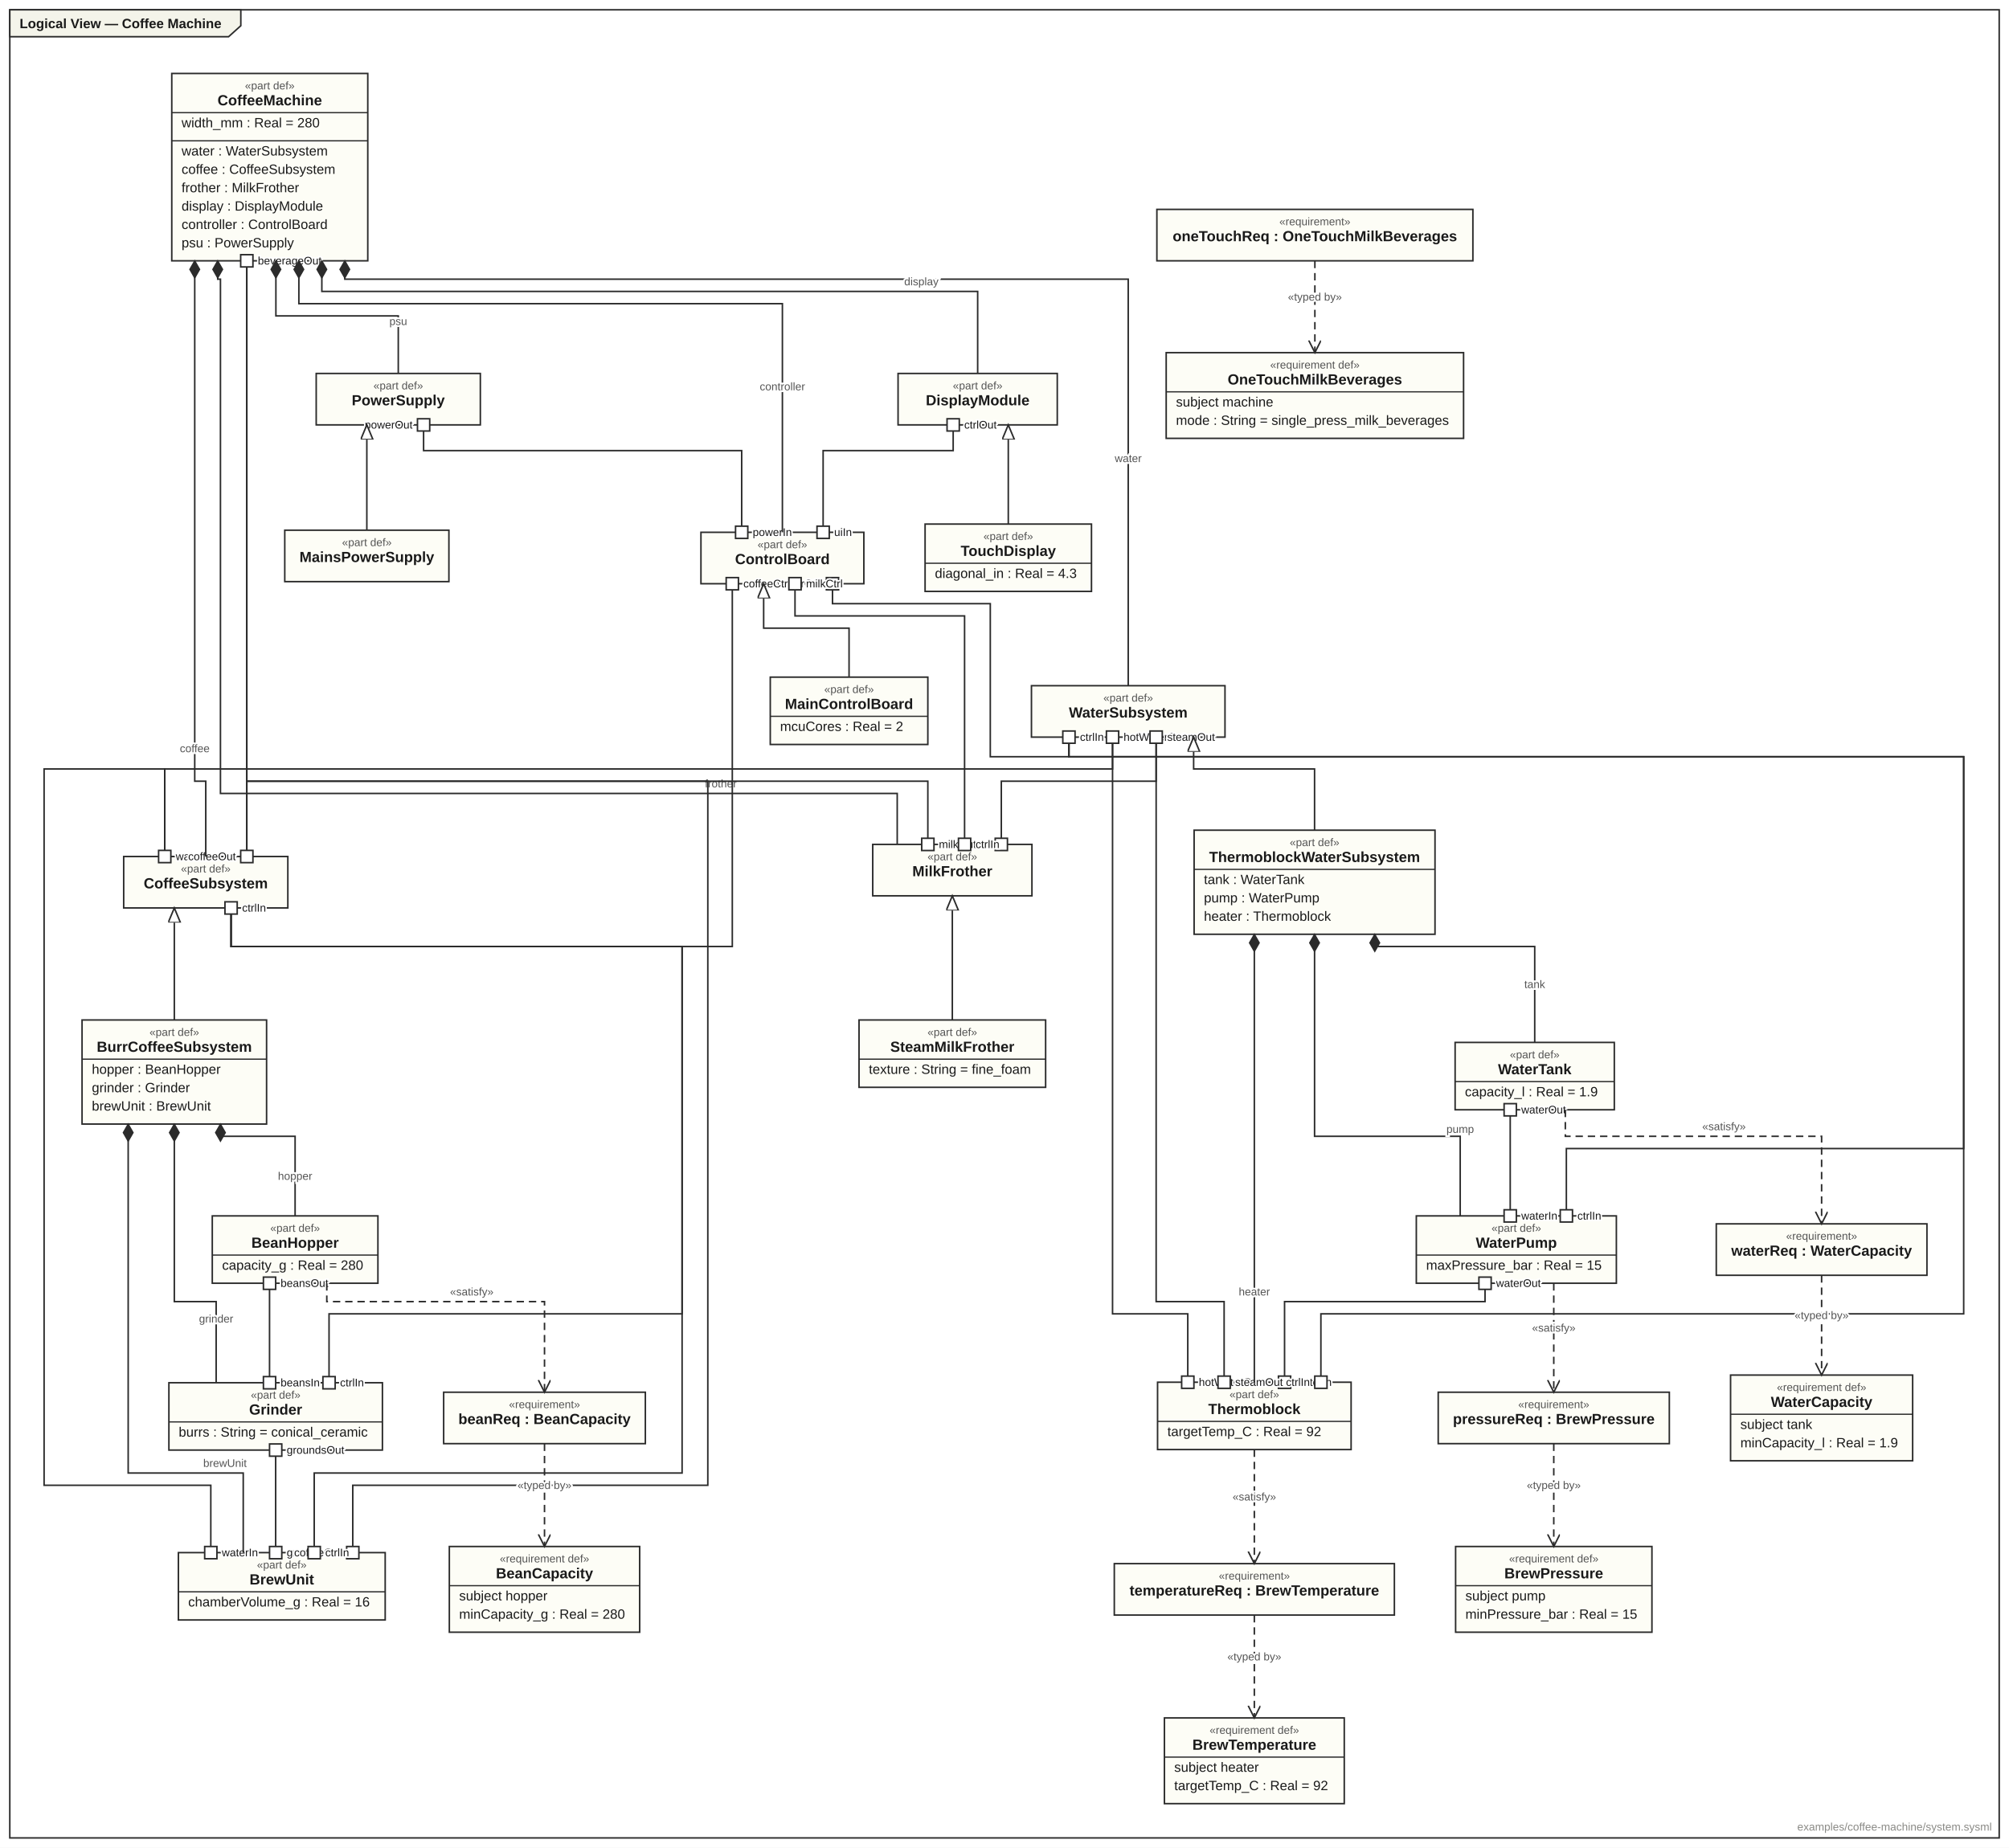
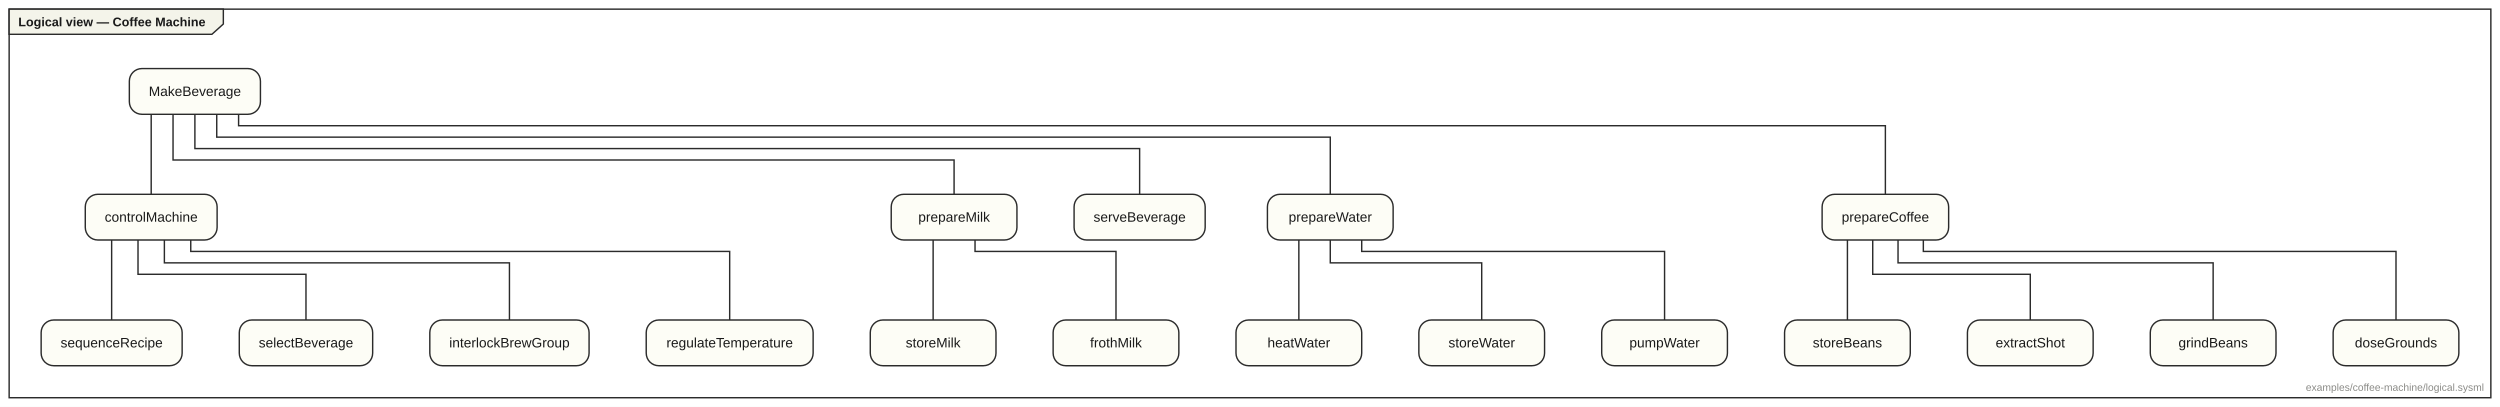
- <svg xmlns="http://www.w3.org/2000/svg" width="1640.471" height="1509" viewBox="0 0 1640.471 1509" font-family="Arial, Helvetica, Segoe UI, sans-serif">
+ <svg xmlns="http://www.w3.org/2000/svg" width="2187.484" height="356" viewBox="0 0 2187.484 356" font-family="Arial, Helvetica, Segoe UI, sans-serif">
  <defs>
    <marker id="triangle" markerWidth="14" markerHeight="12" refX="12" refY="5" orient="auto-start-reverse" markerUnits="userSpaceOnUse">
      <path d="M0,0 L12,5 L0,10 z" fill="white" stroke="#2b2b2b" stroke-width="1.25" />
    </marker>
    <marker id="diamond" markerWidth="18" markerHeight="12" refX="15" refY="5" orient="auto-start-reverse" markerUnits="userSpaceOnUse">
      <path d="M1,5 L8,1 L15,5 L8,9 z" fill="#2b2b2b" stroke="#2b2b2b" />
    </marker>
    <marker id="openArrow" markerWidth="12" markerHeight="12" refX="10" refY="5" orient="auto" markerUnits="userSpaceOnUse">
      <path d="M0,0 L10,5 L0,10" fill="none" stroke="#2b2b2b" stroke-width="1.25" />
    </marker>
  </defs>
-   <rect x="0" y="0" width="1640.471" height="1509" fill="white" />
-   <rect x="8" y="8" width="1624.471" height="1493" fill="none" stroke="#2b2b2b" stroke-width="1.25" />
-   <path d="M8,8 L8,30 L186.644,30 L196.644,21 L196.644,8 Z" fill="#f4f4ea" stroke="#2b2b2b" stroke-width="1.25" />
-   <text x="16" y="23" font-size="11" font-weight="600" fill="#1a1a1a">Logical View — Coffee Machine</text>
-   <text x="1626.471" y="1495" text-anchor="end" font-size="9" fill="#8a8a86">examples/coffee-machine/system.sysml</text>
+   <rect x="0" y="0" width="2187.484" height="356" fill="white" />
+   <rect x="8" y="8" width="2171.484" height="340" fill="none" stroke="#2b2b2b" stroke-width="1.25" />
+   <path d="M8,8 L8,30 L185.423,30 L195.423,21 L195.423,8 Z" fill="#f4f4ea" stroke="#2b2b2b" stroke-width="1.25" />
+   <text x="16" y="23" font-size="11" font-weight="600" fill="#1a1a1a">Logical view — Coffee Machine</text>
+   <text x="2173.484" y="342" text-anchor="end" font-size="9" fill="#8a8a86">examples/coffee-machine/logical.sysml</text>
  <g>
-     <rect x="842.241" y="560" width="158.042" height="42" fill="#fdfdf6" stroke="#2b2b2b" stroke-width="1.25" />
-     <text x="921.262" y="573" text-anchor="middle" font-size="9" fill="#555555">«part def»</text>
-     <text x="921.262" y="586" text-anchor="middle" font-size="12" font-weight="600" fill="#1a1a1a">WaterSubsystem</text>
-     <rect x="903.458" y="597" width="10" height="10" fill="white" stroke="#2b2b2b" stroke-width="1.25" />
-     <text x="917.458" y="605" font-size="9" fill="#1a1a1a" paint-order="stroke" stroke="white" stroke-width="2.5">hotWaterOut</text>
-     <rect x="939.066" y="597" width="10" height="10" fill="white" stroke="#2b2b2b" stroke-width="1.25" />
-     <text x="953.066" y="605" font-size="9" fill="#1a1a1a" paint-order="stroke" stroke="white" stroke-width="2.5">steamOut</text>
-     <rect x="867.85" y="597" width="10" height="10" fill="white" stroke="#2b2b2b" stroke-width="1.25" />
-     <text x="881.85" y="605" font-size="9" fill="#1a1a1a" paint-order="stroke" stroke="white" stroke-width="2.5">ctrlIn</text>
+     <rect x="113.179" y="60" width="114.7" height="40" rx="11" ry="11" fill="#fdfdf6" stroke="#2b2b2b" stroke-width="1.25" />
+     <text x="170.529" y="84" text-anchor="middle" font-size="12" fill="#1a1a1a">MakeBeverage</text>
  </g>
  <g>
-     <rect x="100.993" y="699.5" width="134.048" height="42" fill="#fdfdf6" stroke="#2b2b2b" stroke-width="1.25" />
-     <text x="168.017" y="712.5" text-anchor="middle" font-size="9" fill="#555555">«part def»</text>
-     <text x="168.017" y="725.5" text-anchor="middle" font-size="12" font-weight="600" fill="#1a1a1a">CoffeeSubsystem</text>
-     <rect x="129.505" y="694.5" width="10" height="10" fill="white" stroke="#2b2b2b" stroke-width="1.25" />
-     <text x="143.505" y="702.5" font-size="9" fill="#1a1a1a" paint-order="stroke" stroke="white" stroke-width="2.5">waterIn</text>
-     <rect x="196.529" y="694.5" width="10" height="10" fill="white" stroke="#2b2b2b" stroke-width="1.25" />
-     <text x="192.529" y="702.5" text-anchor="end" font-size="9" fill="#1a1a1a" paint-order="stroke" stroke="white" stroke-width="2.5">coffeeOut</text>
-     <rect x="183.691" y="736.5" width="10" height="10" fill="white" stroke="#2b2b2b" stroke-width="1.25" />
-     <text x="197.691" y="744.5" font-size="9" fill="#1a1a1a" paint-order="stroke" stroke="white" stroke-width="2.5">ctrlIn</text>
+     <rect x="1108.984" y="170" width="110" height="40" rx="11" ry="11" fill="#fdfdf6" stroke="#2b2b2b" stroke-width="1.25" />
+     <text x="1163.984" y="194" text-anchor="middle" font-size="12" fill="#1a1a1a">prepareWater</text>
  </g>
  <g>
-     <rect x="712.635" y="689.6" width="130" height="42" fill="#fdfdf6" stroke="#2b2b2b" stroke-width="1.25" />
-     <text x="777.635" y="702.6" text-anchor="middle" font-size="9" fill="#555555">«part def»</text>
-     <text x="777.635" y="715.6" text-anchor="middle" font-size="12" font-weight="600" fill="#1a1a1a">MilkFrother</text>
-     <rect x="812.635" y="684.6" width="10" height="10" fill="white" stroke="#2b2b2b" stroke-width="1.25" />
-     <text x="808.635" y="692.6" text-anchor="end" font-size="9" fill="#1a1a1a" paint-order="stroke" stroke="white" stroke-width="2.5">steamIn</text>
-     <rect x="752.635" y="684.6" width="10" height="10" fill="white" stroke="#2b2b2b" stroke-width="1.25" />
-     <text x="766.635" y="692.6" font-size="9" fill="#1a1a1a" paint-order="stroke" stroke="white" stroke-width="2.5">milkOut</text>
-     <rect x="782.635" y="684.6" width="10" height="10" fill="white" stroke="#2b2b2b" stroke-width="1.25" />
-     <text x="796.635" y="692.6" font-size="9" fill="#1a1a1a" paint-order="stroke" stroke="white" stroke-width="2.5">ctrlIn</text>
+     <rect x="1241.484" y="280" width="110" height="40" rx="11" ry="11" fill="#fdfdf6" stroke="#2b2b2b" stroke-width="1.25" />
+     <text x="1296.484" y="304" text-anchor="middle" font-size="12" fill="#1a1a1a">storeWater</text>
  </g>
  <g>
-     <rect x="733.325" y="305" width="130" height="42" fill="#fdfdf6" stroke="#2b2b2b" stroke-width="1.25" />
-     <text x="798.325" y="318" text-anchor="middle" font-size="9" fill="#555555">«part def»</text>
-     <text x="798.325" y="331" text-anchor="middle" font-size="12" font-weight="600" fill="#1a1a1a">DisplayModule</text>
-     <rect x="773.325" y="342" width="10" height="10" fill="white" stroke="#2b2b2b" stroke-width="1.25" />
-     <text x="787.325" y="350" font-size="9" fill="#1a1a1a" paint-order="stroke" stroke="white" stroke-width="2.5">ctrlOut</text>
+     <rect x="1401.484" y="280" width="110" height="40" rx="11" ry="11" fill="#fdfdf6" stroke="#2b2b2b" stroke-width="1.25" />
+     <text x="1456.484" y="304" text-anchor="middle" font-size="12" fill="#1a1a1a">pumpWater</text>
  </g>
  <g>
-     <rect x="572.366" y="434.714" width="133.022" height="42" fill="#fdfdf6" stroke="#2b2b2b" stroke-width="1.25" />
-     <text x="638.877" y="447.714" text-anchor="middle" font-size="9" fill="#555555">«part def»</text>
-     <text x="638.877" y="460.714" text-anchor="middle" font-size="12" font-weight="600" fill="#1a1a1a">ControlBoard</text>
-     <rect x="600.622" y="429.714" width="10" height="10" fill="white" stroke="#2b2b2b" stroke-width="1.25" />
-     <text x="614.622" y="437.714" font-size="9" fill="#1a1a1a" paint-order="stroke" stroke="white" stroke-width="2.5">powerIn</text>
-     <rect x="667.133" y="429.714" width="10" height="10" fill="white" stroke="#2b2b2b" stroke-width="1.25" />
-     <text x="681.133" y="437.714" font-size="9" fill="#1a1a1a" paint-order="stroke" stroke="white" stroke-width="2.5">uiIn</text>
-     <rect x="674.784" y="471.714" width="10" height="10" fill="white" stroke="#2b2b2b" stroke-width="1.25" />
-     <text x="670.784" y="479.714" text-anchor="end" font-size="9" fill="#1a1a1a" paint-order="stroke" stroke="white" stroke-width="2.5">waterCtrl</text>
-     <rect x="592.971" y="471.714" width="10" height="10" fill="white" stroke="#2b2b2b" stroke-width="1.25" />
-     <text x="606.971" y="479.714" font-size="9" fill="#1a1a1a" paint-order="stroke" stroke="white" stroke-width="2.5">coffeeCtrl</text>
-     <rect x="644.179" y="471.714" width="10" height="10" fill="white" stroke="#2b2b2b" stroke-width="1.25" />
-     <text x="658.179" y="479.714" font-size="9" fill="#1a1a1a" paint-order="stroke" stroke="white" stroke-width="2.5">milkCtrl</text>
+     <rect x="1081.484" y="280" width="110" height="40" rx="11" ry="11" fill="#fdfdf6" stroke="#2b2b2b" stroke-width="1.25" />
+     <text x="1136.484" y="304" text-anchor="middle" font-size="12" fill="#1a1a1a">heatWater</text>
  </g>
  <g>
-     <rect x="258.199" y="305" width="134.03" height="42" fill="#fdfdf6" stroke="#2b2b2b" stroke-width="1.25" />
-     <text x="325.214" y="318" text-anchor="middle" font-size="9" fill="#555555">«part def»</text>
-     <text x="325.214" y="331" text-anchor="middle" font-size="12" font-weight="600" fill="#1a1a1a">PowerSupply</text>
-     <rect x="340.886" y="342" width="10" height="10" fill="white" stroke="#2b2b2b" stroke-width="1.25" />
-     <text x="336.886" y="350" text-anchor="end" font-size="9" fill="#1a1a1a" paint-order="stroke" stroke="white" stroke-width="2.5">powerOut</text>
+     <rect x="1594.343" y="170" width="110.704" height="40" rx="11" ry="11" fill="#fdfdf6" stroke="#2b2b2b" stroke-width="1.25" />
+     <text x="1649.695" y="194" text-anchor="middle" font-size="12" fill="#1a1a1a">prepareCoffee</text>
  </g>
  <g>
-     <rect x="140.257" y="60" width="160.058" height="153" fill="#fdfdf6" stroke="#2b2b2b" stroke-width="1.25" />
-     <text x="220.286" y="73" text-anchor="middle" font-size="9" fill="#555555">«part def»</text>
-     <text x="220.286" y="86" text-anchor="middle" font-size="12" font-weight="600" fill="#1a1a1a">CoffeeMachine</text>
-     <line x1="140.257" y1="92" x2="300.315" y2="92" stroke="#2b2b2b" stroke-width="1" />
-     <text x="148.257" y="104" font-size="11" fill="#1a1a1a">width_mm : Real = 280</text>
-     <line x1="140.257" y1="115" x2="300.315" y2="115" stroke="#2b2b2b" stroke-width="1" />
-     <text x="148.257" y="127" font-size="11" fill="#1a1a1a">water : WaterSubsystem</text>
-     <text x="148.257" y="142" font-size="11" fill="#1a1a1a">coffee : CoffeeSubsystem</text>
-     <text x="148.257" y="157" font-size="11" fill="#1a1a1a">frother : MilkFrother</text>
-     <text x="148.257" y="172" font-size="11" fill="#1a1a1a">display : DisplayModule</text>
-     <text x="148.257" y="187" font-size="11" fill="#1a1a1a">controller : ControlBoard</text>
-     <text x="148.257" y="202" font-size="11" fill="#1a1a1a">psu : PowerSupply</text>
-     <rect x="196.529" y="208" width="10" height="10" fill="white" stroke="#2b2b2b" stroke-width="1.25" />
-     <text x="210.529" y="216" font-size="9" fill="#1a1a1a" paint-order="stroke" stroke="white" stroke-width="2.5">beverageOut</text>
+     <rect x="1561.484" y="280" width="110" height="40" rx="11" ry="11" fill="#fdfdf6" stroke="#2b2b2b" stroke-width="1.25" />
+     <text x="1616.484" y="304" text-anchor="middle" font-size="12" fill="#1a1a1a">storeBeans</text>
  </g>
  <g>
-     <rect x="1188.188" y="851.333" width="130" height="55" fill="#fdfdf6" stroke="#2b2b2b" stroke-width="1.25" />
-     <text x="1253.188" y="864.333" text-anchor="middle" font-size="9" fill="#555555">«part def»</text>
-     <text x="1253.188" y="877.333" text-anchor="middle" font-size="12" font-weight="600" fill="#1a1a1a">WaterTank</text>
-     <line x1="1188.188" y1="883.333" x2="1318.188" y2="883.333" stroke="#2b2b2b" stroke-width="1" />
-     <text x="1196.188" y="895.333" font-size="11" fill="#1a1a1a">capacity_l : Real = 1.9</text>
-     <rect x="1228.188" y="901.333" width="10" height="10" fill="white" stroke="#2b2b2b" stroke-width="1.25" />
-     <text x="1242.188" y="909.333" font-size="9" fill="#1a1a1a" paint-order="stroke" stroke="white" stroke-width="2.5">waterOut</text>
+     <rect x="1881.484" y="280" width="110" height="40" rx="11" ry="11" fill="#fdfdf6" stroke="#2b2b2b" stroke-width="1.25" />
+     <text x="1936.484" y="304" text-anchor="middle" font-size="12" fill="#1a1a1a">grindBeans</text>
  </g>
  <g>
-     <rect x="1156.507" y="993" width="163.363" height="55" fill="#fdfdf6" stroke="#2b2b2b" stroke-width="1.25" />
-     <text x="1238.188" y="1006" text-anchor="middle" font-size="9" fill="#555555">«part def»</text>
-     <text x="1238.188" y="1019" text-anchor="middle" font-size="12" font-weight="600" fill="#1a1a1a">WaterPump</text>
-     <line x1="1156.507" y1="1025" x2="1319.87" y2="1025" stroke="#2b2b2b" stroke-width="1" />
-     <text x="1164.507" y="1037" font-size="11" fill="#1a1a1a">maxPressure_bar : Real = 15</text>
-     <rect x="1228.188" y="988" width="10" height="10" fill="white" stroke="#2b2b2b" stroke-width="1.25" />
-     <text x="1242.188" y="996" font-size="9" fill="#1a1a1a" paint-order="stroke" stroke="white" stroke-width="2.5">waterIn</text>
-     <rect x="1207.628" y="1043" width="10" height="10" fill="white" stroke="#2b2b2b" stroke-width="1.25" />
-     <text x="1221.628" y="1051" font-size="9" fill="#1a1a1a" paint-order="stroke" stroke="white" stroke-width="2.5">waterOut</text>
-     <rect x="1274.029" y="988" width="10" height="10" fill="white" stroke="#2b2b2b" stroke-width="1.25" />
-     <text x="1288.029" y="996" font-size="9" fill="#1a1a1a" paint-order="stroke" stroke="white" stroke-width="2.5">ctrlIn</text>
+     <rect x="2041.484" y="280" width="110" height="40" rx="11" ry="11" fill="#fdfdf6" stroke="#2b2b2b" stroke-width="1.25" />
+     <text x="2096.484" y="304" text-anchor="middle" font-size="12" fill="#1a1a1a">doseGrounds</text>
  </g>
  <g>
-     <rect x="945.221" y="1128.833" width="158.042" height="55" fill="#fdfdf6" stroke="#2b2b2b" stroke-width="1.25" />
-     <text x="1024.242" y="1141.833" text-anchor="middle" font-size="9" fill="#555555">«part def»</text>
-     <text x="1024.242" y="1154.833" text-anchor="middle" font-size="12" font-weight="600" fill="#1a1a1a">Thermoblock</text>
-     <line x1="945.221" y1="1160.833" x2="1103.263" y2="1160.833" stroke="#2b2b2b" stroke-width="1" />
-     <text x="953.221" y="1172.833" font-size="11" fill="#1a1a1a">targetTemp_C : Real = 92</text>
-     <rect x="1043.916" y="1123.833" width="10" height="10" fill="white" stroke="#2b2b2b" stroke-width="1.25" />
-     <text x="1057.916" y="1131.833" font-size="9" fill="#1a1a1a" paint-order="stroke" stroke="white" stroke-width="2.5">waterIn</text>
-     <rect x="964.895" y="1123.833" width="10" height="10" fill="white" stroke="#2b2b2b" stroke-width="1.25" />
-     <text x="978.895" y="1131.833" font-size="9" fill="#1a1a1a" paint-order="stroke" stroke="white" stroke-width="2.5">hotWaterOut</text>
-     <rect x="994.569" y="1123.833" width="10" height="10" fill="white" stroke="#2b2b2b" stroke-width="1.25" />
-     <text x="1008.569" y="1131.833" font-size="9" fill="#1a1a1a" paint-order="stroke" stroke="white" stroke-width="2.5">steamOut</text>
-     <rect x="1073.59" y="1123.833" width="10" height="10" fill="white" stroke="#2b2b2b" stroke-width="1.25" />
-     <text x="1069.59" y="1131.833" text-anchor="end" font-size="9" fill="#1a1a1a" paint-order="stroke" stroke="white" stroke-width="2.5">ctrlIn</text>
+     <rect x="1721.484" y="280" width="110" height="40" rx="11" ry="11" fill="#fdfdf6" stroke="#2b2b2b" stroke-width="1.25" />
+     <text x="1776.484" y="304" text-anchor="middle" font-size="12" fill="#1a1a1a">extractShot</text>
  </g>
  <g>
-     <rect x="975.066" y="678" width="196.704" height="85" fill="#fdfdf6" stroke="#2b2b2b" stroke-width="1.25" />
-     <text x="1073.418" y="691" text-anchor="middle" font-size="9" fill="#555555">«part def»</text>
-     <text x="1073.418" y="704" text-anchor="middle" font-size="12" font-weight="600" fill="#1a1a1a">ThermoblockWaterSubsystem</text>
-     <line x1="975.066" y1="710" x2="1171.77" y2="710" stroke="#2b2b2b" stroke-width="1" />
-     <text x="983.066" y="722" font-size="11" fill="#1a1a1a">tank : WaterTank</text>
-     <text x="983.066" y="737" font-size="11" fill="#1a1a1a">pump : WaterPump</text>
-     <text x="983.066" y="752" font-size="11" fill="#1a1a1a">heater : Thermoblock</text>
+     <rect x="779.817" y="170" width="110" height="40" rx="11" ry="11" fill="#fdfdf6" stroke="#2b2b2b" stroke-width="1.25" />
+     <text x="834.817" y="194" text-anchor="middle" font-size="12" fill="#1a1a1a">prepareMilk</text>
  </g>
  <g>
-     <rect x="173.342" y="993" width="135.258" height="55" fill="#fdfdf6" stroke="#2b2b2b" stroke-width="1.25" />
-     <text x="240.971" y="1006" text-anchor="middle" font-size="9" fill="#555555">«part def»</text>
-     <text x="240.971" y="1019" text-anchor="middle" font-size="12" font-weight="600" fill="#1a1a1a">BeanHopper</text>
-     <line x1="173.342" y1="1025" x2="308.6" y2="1025" stroke="#2b2b2b" stroke-width="1" />
-     <text x="181.342" y="1037" font-size="11" fill="#1a1a1a">capacity_g : Real = 280</text>
-     <rect x="215.095" y="1043" width="10" height="10" fill="white" stroke="#2b2b2b" stroke-width="1.25" />
-     <text x="229.095" y="1051" font-size="9" fill="#1a1a1a" paint-order="stroke" stroke="white" stroke-width="2.5">beansOut</text>
+     <rect x="761.484" y="280" width="110" height="40" rx="11" ry="11" fill="#fdfdf6" stroke="#2b2b2b" stroke-width="1.25" />
+     <text x="816.484" y="304" text-anchor="middle" font-size="12" fill="#1a1a1a">storeMilk</text>
  </g>
  <g>
-     <rect x="137.919" y="1129.25" width="174.352" height="55" fill="#fdfdf6" stroke="#2b2b2b" stroke-width="1.25" />
-     <text x="225.095" y="1142.25" text-anchor="middle" font-size="9" fill="#555555">«part def»</text>
-     <text x="225.095" y="1155.25" text-anchor="middle" font-size="12" font-weight="600" fill="#1a1a1a">Grinder</text>
-     <line x1="137.919" y1="1161.25" x2="312.271" y2="1161.25" stroke="#2b2b2b" stroke-width="1" />
-     <text x="145.919" y="1173.25" font-size="11" fill="#1a1a1a">burrs : String = conical_ceramic</text>
-     <rect x="215.095" y="1124.25" width="10" height="10" fill="white" stroke="#2b2b2b" stroke-width="1.25" />
-     <text x="229.095" y="1132.25" font-size="9" fill="#1a1a1a" paint-order="stroke" stroke="white" stroke-width="2.5">beansIn</text>
-     <rect x="220.095" y="1179.25" width="10" height="10" fill="white" stroke="#2b2b2b" stroke-width="1.25" />
-     <text x="234.095" y="1187.25" font-size="9" fill="#1a1a1a" paint-order="stroke" stroke="white" stroke-width="2.5">groundsOut</text>
-     <rect x="263.683" y="1124.25" width="10" height="10" fill="white" stroke="#2b2b2b" stroke-width="1.25" />
-     <text x="277.683" y="1132.25" font-size="9" fill="#1a1a1a" paint-order="stroke" stroke="white" stroke-width="2.5">ctrlIn</text>
+     <rect x="921.484" y="280" width="110" height="40" rx="11" ry="11" fill="#fdfdf6" stroke="#2b2b2b" stroke-width="1.25" />
+     <text x="976.484" y="304" text-anchor="middle" font-size="12" fill="#1a1a1a">frothMilk</text>
  </g>
  <g>
-     <rect x="145.658" y="1268" width="168.874" height="55" fill="#fdfdf6" stroke="#2b2b2b" stroke-width="1.25" />
-     <text x="230.095" y="1281" text-anchor="middle" font-size="9" fill="#555555">«part def»</text>
-     <text x="230.095" y="1294" text-anchor="middle" font-size="12" font-weight="600" fill="#1a1a1a">BrewUnit</text>
-     <line x1="145.658" y1="1300" x2="314.532" y2="1300" stroke="#2b2b2b" stroke-width="1" />
-     <text x="153.658" y="1312" font-size="11" fill="#1a1a1a">chamberVolume_g : Real = 16</text>
-     <rect x="167.137" y="1263" width="10" height="10" fill="white" stroke="#2b2b2b" stroke-width="1.25" />
-     <text x="181.137" y="1271" font-size="9" fill="#1a1a1a" paint-order="stroke" stroke="white" stroke-width="2.5">waterIn</text>
-     <rect x="220.095" y="1263" width="10" height="10" fill="white" stroke="#2b2b2b" stroke-width="1.25" />
-     <text x="234.095" y="1271" font-size="9" fill="#1a1a1a" paint-order="stroke" stroke="white" stroke-width="2.5">groundsIn</text>
-     <rect x="283.053" y="1263" width="10" height="10" fill="white" stroke="#2b2b2b" stroke-width="1.25" />
-     <text x="279.053" y="1271" text-anchor="end" font-size="9" fill="#1a1a1a" paint-order="stroke" stroke="white" stroke-width="2.5">coffeeOut</text>
-     <rect x="251.574" y="1263" width="10" height="10" fill="white" stroke="#2b2b2b" stroke-width="1.25" />
-     <text x="265.574" y="1271" font-size="9" fill="#1a1a1a" paint-order="stroke" stroke="white" stroke-width="2.5">ctrlIn</text>
+     <rect x="939.817" y="170" width="114.7" height="40" rx="11" ry="11" fill="#fdfdf6" stroke="#2b2b2b" stroke-width="1.25" />
+     <text x="997.167" y="194" text-anchor="middle" font-size="12" fill="#1a1a1a">serveBeverage</text>
  </g>
  <g>
-     <rect x="67" y="833" width="150.684" height="85" fill="#fdfdf6" stroke="#2b2b2b" stroke-width="1.25" />
-     <text x="142.342" y="846" text-anchor="middle" font-size="9" fill="#555555">«part def»</text>
-     <text x="142.342" y="859" text-anchor="middle" font-size="12" font-weight="600" fill="#1a1a1a">BurrCoffeeSubsystem</text>
-     <line x1="67" y1="865" x2="217.684" y2="865" stroke="#2b2b2b" stroke-width="1" />
-     <text x="75" y="877" font-size="11" fill="#1a1a1a">hopper : BeanHopper</text>
-     <text x="75" y="892" font-size="11" fill="#1a1a1a">grinder : Grinder</text>
-     <text x="75" y="907" font-size="11" fill="#1a1a1a">brewUnit : BrewUnit</text>
+     <rect x="74.616" y="170" width="115.36" height="40" rx="11" ry="11" fill="#fdfdf6" stroke="#2b2b2b" stroke-width="1.25" />
+     <text x="132.296" y="194" text-anchor="middle" font-size="12" fill="#1a1a1a">controlMachine</text>
  </g>
  <g>
-     <rect x="701.448" y="833" width="152.374" height="55" fill="#fdfdf6" stroke="#2b2b2b" stroke-width="1.25" />
-     <text x="777.635" y="846" text-anchor="middle" font-size="9" fill="#555555">«part def»</text>
-     <text x="777.635" y="859" text-anchor="middle" font-size="12" font-weight="600" fill="#1a1a1a">SteamMilkFrother</text>
-     <line x1="701.448" y1="865" x2="853.822" y2="865" stroke="#2b2b2b" stroke-width="1" />
-     <text x="709.448" y="877" font-size="11" fill="#1a1a1a">texture : String = fine_foam</text>
+     <rect x="209.376" y="280" width="116.704" height="40" rx="11" ry="11" fill="#fdfdf6" stroke="#2b2b2b" stroke-width="1.25" />
+     <text x="267.728" y="304" text-anchor="middle" font-size="12" fill="#1a1a1a">selectBeverage</text>
  </g>
  <g>
-     <rect x="232.529" y="433" width="134.028" height="42" fill="#fdfdf6" stroke="#2b2b2b" stroke-width="1.25" />
-     <text x="299.543" y="446" text-anchor="middle" font-size="9" fill="#555555">«part def»</text>
-     <text x="299.543" y="459" text-anchor="middle" font-size="12" font-weight="600" fill="#1a1a1a">MainsPowerSupply</text>
+     <rect x="36" y="280" width="123.376" height="40" rx="11" ry="11" fill="#fdfdf6" stroke="#2b2b2b" stroke-width="1.25" />
+     <text x="97.688" y="304" text-anchor="middle" font-size="12" fill="#1a1a1a">sequenceRecipe</text>
  </g>
  <g>
-     <rect x="755.388" y="428" width="135.874" height="55" fill="#fdfdf6" stroke="#2b2b2b" stroke-width="1.25" />
-     <text x="823.325" y="441" text-anchor="middle" font-size="9" fill="#555555">«part def»</text>
-     <text x="823.325" y="454" text-anchor="middle" font-size="12" font-weight="600" fill="#1a1a1a">TouchDisplay</text>
-     <line x1="755.388" y1="460" x2="891.262" y2="460" stroke="#2b2b2b" stroke-width="1" />
-     <text x="763.388" y="472" font-size="11" fill="#1a1a1a">diagonal_in : Real = 4.3</text>
+     <rect x="565.44" y="280" width="146.044" height="40" rx="11" ry="11" fill="#fdfdf6" stroke="#2b2b2b" stroke-width="1.25" />
+     <text x="638.462" y="304" text-anchor="middle" font-size="12" fill="#1a1a1a">regulateTemperature</text>
  </g>
  <g>
-     <rect x="628.971" y="553" width="128.664" height="55" fill="#fdfdf6" stroke="#2b2b2b" stroke-width="1.25" />
-     <text x="693.303" y="566" text-anchor="middle" font-size="9" fill="#555555">«part def»</text>
-     <text x="693.303" y="579" text-anchor="middle" font-size="12" font-weight="600" fill="#1a1a1a">MainControlBoard</text>
-     <line x1="628.971" y1="585" x2="757.635" y2="585" stroke="#2b2b2b" stroke-width="1" />
-     <text x="636.971" y="597" font-size="11" fill="#1a1a1a">mcuCores : Real = 2</text>
+     <rect x="376.08" y="280" width="139.36" height="40" rx="11" ry="11" fill="#fdfdf6" stroke="#2b2b2b" stroke-width="1.25" />
+     <text x="445.76" y="304" text-anchor="middle" font-size="12" fill="#1a1a1a">interlockBrewGroup</text>
  </g>
-   <g>
-     <rect x="1188.596" y="1263" width="160.305" height="70" fill="#fdfdf6" stroke="#2b2b2b" stroke-width="1.25" />
-     <text x="1268.749" y="1276" text-anchor="middle" font-size="9" fill="#555555">«requirement def»</text>
-     <text x="1268.749" y="1289" text-anchor="middle" font-size="12" font-weight="600" fill="#1a1a1a">BrewPressure</text>
-     <line x1="1188.596" y1="1295" x2="1348.901" y2="1295" stroke="#2b2b2b" stroke-width="1" />
-     <text x="1196.596" y="1307" font-size="11" fill="#1a1a1a">subject pump</text>
-     <text x="1196.596" y="1322" font-size="11" fill="#1a1a1a">minPressure_bar : Real = 15</text>
-   </g>
-   <g>
-     <rect x="950.811" y="1403" width="146.863" height="70" fill="#fdfdf6" stroke="#2b2b2b" stroke-width="1.25" />
-     <text x="1024.242" y="1416" text-anchor="middle" font-size="9" fill="#555555">«requirement def»</text>
-     <text x="1024.242" y="1429" text-anchor="middle" font-size="12" font-weight="600" fill="#1a1a1a">BrewTemperature</text>
-     <line x1="950.811" y1="1435" x2="1097.674" y2="1435" stroke="#2b2b2b" stroke-width="1" />
-     <text x="958.811" y="1447" font-size="11" fill="#1a1a1a">subject heater</text>
-     <text x="958.811" y="1462" font-size="11" fill="#1a1a1a">targetTemp_C : Real = 92</text>
-   </g>
-   <g>
-     <rect x="1413.111" y="1123" width="148.689" height="70" fill="#fdfdf6" stroke="#2b2b2b" stroke-width="1.25" />
-     <text x="1487.455" y="1136" text-anchor="middle" font-size="9" fill="#555555">«requirement def»</text>
-     <text x="1487.455" y="1149" text-anchor="middle" font-size="12" font-weight="600" fill="#1a1a1a">WaterCapacity</text>
-     <line x1="1413.111" y1="1155" x2="1561.8" y2="1155" stroke="#2b2b2b" stroke-width="1" />
-     <text x="1421.111" y="1167" font-size="11" fill="#1a1a1a">subject tank</text>
-     <text x="1421.111" y="1182" font-size="11" fill="#1a1a1a">minCapacity_l : Real = 1.9</text>
-   </g>
-   <g>
-     <rect x="366.91" y="1263" width="155.421" height="70" fill="#fdfdf6" stroke="#2b2b2b" stroke-width="1.25" />
-     <text x="444.621" y="1276" text-anchor="middle" font-size="9" fill="#555555">«requirement def»</text>
-     <text x="444.621" y="1289" text-anchor="middle" font-size="12" font-weight="600" fill="#1a1a1a">BeanCapacity</text>
-     <line x1="366.91" y1="1295" x2="522.331" y2="1295" stroke="#2b2b2b" stroke-width="1" />
-     <text x="374.91" y="1307" font-size="11" fill="#1a1a1a">subject hopper</text>
-     <text x="374.91" y="1322" font-size="11" fill="#1a1a1a">minCapacity_g : Real = 280</text>
-   </g>
-   <g>
-     <rect x="952.262" y="288" width="242.838" height="70" fill="#fdfdf6" stroke="#2b2b2b" stroke-width="1.25" />
-     <text x="1073.681" y="301" text-anchor="middle" font-size="9" fill="#555555">«requirement def»</text>
-     <text x="1073.681" y="314" text-anchor="middle" font-size="12" font-weight="600" fill="#1a1a1a">OneTouchMilkBeverages</text>
-     <line x1="952.262" y1="320" x2="1195.1" y2="320" stroke="#2b2b2b" stroke-width="1" />
-     <text x="960.262" y="332" font-size="11" fill="#1a1a1a">subject machine</text>
-     <text x="960.262" y="347" font-size="11" fill="#1a1a1a">mode : String = single_press_milk_beverages</text>
-   </g>
-   <g>
-     <rect x="1174.387" y="1137" width="188.724" height="42" fill="#fdfdf6" stroke="#2b2b2b" stroke-width="1.25" />
-     <text x="1268.749" y="1150" text-anchor="middle" font-size="9" fill="#555555">«requirement»</text>
-     <text x="1268.749" y="1163" text-anchor="middle" font-size="12" font-weight="600" fill="#1a1a1a">pressureReq : BrewPressure</text>
-   </g>
-   <g>
-     <rect x="909.888" y="1277" width="228.708" height="42" fill="#fdfdf6" stroke="#2b2b2b" stroke-width="1.25" />
-     <text x="1024.242" y="1290" text-anchor="middle" font-size="9" fill="#555555">«requirement»</text>
-     <text x="1024.242" y="1303" text-anchor="middle" font-size="12" font-weight="600" fill="#1a1a1a">temperatureReq : BrewTemperature</text>
-   </g>
-   <g>
-     <rect x="1401.439" y="999.5" width="172.032" height="42" fill="#fdfdf6" stroke="#2b2b2b" stroke-width="1.25" />
-     <text x="1487.455" y="1012.5" text-anchor="middle" font-size="9" fill="#555555">«requirement»</text>
-     <text x="1487.455" y="1025.5" text-anchor="middle" font-size="12" font-weight="600" fill="#1a1a1a">waterReq : WaterCapacity</text>
-   </g>
-   <g>
-     <rect x="362.271" y="1137" width="164.7" height="42" fill="#fdfdf6" stroke="#2b2b2b" stroke-width="1.25" />
-     <text x="444.621" y="1150" text-anchor="middle" font-size="9" fill="#555555">«requirement»</text>
-     <text x="444.621" y="1163" text-anchor="middle" font-size="12" font-weight="600" fill="#1a1a1a">beanReq : BeanCapacity</text>
-   </g>
-   <g>
-     <rect x="944.657" y="171" width="258.048" height="42" fill="#fdfdf6" stroke="#2b2b2b" stroke-width="1.25" />
-     <text x="1073.681" y="184" text-anchor="middle" font-size="9" fill="#555555">«requirement»</text>
-     <text x="1073.681" y="197" text-anchor="middle" font-size="12" font-weight="600" fill="#1a1a1a">oneTouchReq : OneTouchMilkBeverages</text>
-   </g>
-   <polyline points="281.558,213 281.558,228 921.262,228 921.262,560" fill="none" stroke="#2b2b2b" stroke-width="1.25" marker-start="url(#diamond)" />
-   <text x="921.262" y="377.393" text-anchor="middle" font-size="9" fill="#555555" paint-order="stroke" stroke="white" stroke-width="3">water</text>
-   <polyline points="159.014,213 159.014,638 168.017,638 168.017,699.5" fill="none" stroke="#2b2b2b" stroke-width="1.25" marker-start="url(#diamond)" />
-   <text x="159.014" y="614.312" text-anchor="middle" font-size="9" fill="#555555" paint-order="stroke" stroke="white" stroke-width="3">coffee</text>
-   <polyline points="177.771,213 177.771,228 180.014,228 180.014,648 732.635,648 732.635,689.6" fill="none" stroke="#2b2b2b" stroke-width="1.25" marker-start="url(#diamond)" />
-   <text x="588.571" y="643" text-anchor="middle" font-size="9" fill="#555555" paint-order="stroke" stroke="white" stroke-width="3">frother</text>
-   <polyline points="262.8,213 262.8,238 798.325,238 798.325,305" fill="none" stroke="#2b2b2b" stroke-width="1.25" marker-start="url(#diamond)" />
-   <text x="752.371" y="233" text-anchor="middle" font-size="9" fill="#555555" paint-order="stroke" stroke="white" stroke-width="3">display</text>
-   <polyline points="244.043,213 244.043,248 638.877,248 638.877,434.714" fill="none" stroke="#2b2b2b" stroke-width="1.25" marker-start="url(#diamond)" />
-   <text x="638.877" y="318.736" text-anchor="middle" font-size="9" fill="#555555" paint-order="stroke" stroke="white" stroke-width="3">controller</text>
-   <polyline points="225.286,213 225.286,258 325.214,258 325.214,305" fill="none" stroke="#2b2b2b" stroke-width="1.25" marker-start="url(#diamond)" />
-   <text x="325.214" y="265.453" text-anchor="middle" font-size="9" fill="#555555" paint-order="stroke" stroke="white" stroke-width="3">psu</text>
-   <polyline points="974.675,602 974.675,628 1073.418,628 1073.418,678" fill="none" stroke="#2b2b2b" stroke-width="1.25" marker-start="url(#triangle)" />
-   <polyline points="1122.594,763 1122.594,773 1253.188,773 1253.188,851.333" fill="none" stroke="#2b2b2b" stroke-width="1.25" marker-start="url(#diamond)" />
-   <text x="1253.188" y="806.926" text-anchor="middle" font-size="9" fill="#555555" paint-order="stroke" stroke="white" stroke-width="3">tank</text>
-   <polyline points="1073.418,763 1073.418,928 1192.348,928 1192.348,993" fill="none" stroke="#2b2b2b" stroke-width="1.25" marker-start="url(#diamond)" />
-   <text x="1192.348" y="925.193" text-anchor="middle" font-size="9" fill="#555555" paint-order="stroke" stroke="white" stroke-width="3">pump</text>
-   <polyline points="1024.242,763 1024.242,1128.833" fill="none" stroke="#2b2b2b" stroke-width="1.25" marker-start="url(#diamond)" />
-   <text x="1024.242" y="1057.983" text-anchor="middle" font-size="9" fill="#555555" paint-order="stroke" stroke="white" stroke-width="3">heater</text>
-   <polyline points="142.342,741.5 142.342,833" fill="none" stroke="#2b2b2b" stroke-width="1.25" marker-start="url(#triangle)" />
-   <polyline points="180.013,918 180.013,928 240.971,928 240.971,993" fill="none" stroke="#2b2b2b" stroke-width="1.25" marker-start="url(#diamond)" />
-   <text x="240.971" y="963.528" text-anchor="middle" font-size="9" fill="#555555" paint-order="stroke" stroke="white" stroke-width="3">hopper</text>
-   <polyline points="142.342,918 142.342,1063 176.507,1063 176.507,1129.25" fill="none" stroke="#2b2b2b" stroke-width="1.25" marker-start="url(#diamond)" />
-   <text x="176.507" y="1080.075" text-anchor="middle" font-size="9" fill="#555555" paint-order="stroke" stroke="white" stroke-width="3">grinder</text>
-   <polyline points="104.671,918 104.671,1203 198.616,1203 198.616,1268" fill="none" stroke="#2b2b2b" stroke-width="1.25" marker-start="url(#diamond)" />
-   <text x="183.706" y="1198" text-anchor="middle" font-size="9" fill="#555555" paint-order="stroke" stroke="white" stroke-width="3">brewUnit</text>
-   <polyline points="777.635,731.6 777.635,833" fill="none" stroke="#2b2b2b" stroke-width="1.25" marker-start="url(#triangle)" />
-   <polyline points="299.543,347 299.543,433" fill="none" stroke="#2b2b2b" stroke-width="1.25" marker-start="url(#triangle)" />
-   <polyline points="823.325,347 823.325,428" fill="none" stroke="#2b2b2b" stroke-width="1.25" marker-start="url(#triangle)" />
-   <polyline points="623.575,476.714 623.575,513 693.303,513 693.303,553" fill="none" stroke="#2b2b2b" stroke-width="1.25" marker-start="url(#triangle)" />
-   <polyline points="679.784,481.714 679.784,493 808.635,493 808.635,618 872.85,618 872.85,607" fill="none" stroke="#2b2b2b" stroke-width="1.25" />
-   <polyline points="597.971,481.714 597.971,773 188.691,773 188.691,746.5" fill="none" stroke="#2b2b2b" stroke-width="1.25" />
-   <polyline points="649.179,481.714 649.179,503 787.635,503 787.635,684.6" fill="none" stroke="#2b2b2b" stroke-width="1.25" />
-   <polyline points="345.886,352 345.886,368 605.622,368 605.622,429.714" fill="none" stroke="#2b2b2b" stroke-width="1.25" />
-   <polyline points="778.325,352 778.325,368 672.133,368 672.133,429.714" fill="none" stroke="#2b2b2b" stroke-width="1.25" />
-   <polyline points="908.458,607 908.458,628 134.505,628 134.505,694.5" fill="none" stroke="#2b2b2b" stroke-width="1.25" />
-   <polyline points="944.066,607 944.066,638 817.635,638 817.635,684.6" fill="none" stroke="#2b2b2b" stroke-width="1.25" />
-   <polyline points="201.529,694.5 201.529,218" fill="none" stroke="#2b2b2b" stroke-width="1.25" />
-   <polyline points="757.635,684.6 757.635,638 201.529,638 201.529,218" fill="none" stroke="#2b2b2b" stroke-width="1.25" />
-   <polyline points="1233.188,911.333 1233.188,988" fill="none" stroke="#2b2b2b" stroke-width="1.25" />
-   <polyline points="1212.628,1053 1212.628,1063 1048.916,1063 1048.916,1123.833" fill="none" stroke="#2b2b2b" stroke-width="1.25" />
-   <polyline points="969.895,1123.833 969.895,1073 908.458,1073 908.458,607" fill="none" stroke="#2b2b2b" stroke-width="1.25" />
-   <polyline points="999.569,1123.833 999.569,1063 944.066,1063 944.066,607" fill="none" stroke="#2b2b2b" stroke-width="1.25" />
-   <polyline points="872.85,607 872.85,618 1603.471,618 1603.471,938 1279.029,938 1279.029,988" fill="none" stroke="#2b2b2b" stroke-width="1.25" />
-   <polyline points="872.85,607 872.85,618 1603.471,618 1603.471,1073 1078.59,1073 1078.59,1123.833" fill="none" stroke="#2b2b2b" stroke-width="1.25" />
-   <polyline points="220.095,1053 220.095,1124.25" fill="none" stroke="#2b2b2b" stroke-width="1.25" />
-   <polyline points="225.095,1189.25 225.095,1263" fill="none" stroke="#2b2b2b" stroke-width="1.25" />
-   <polyline points="134.505,694.5 134.505,628 36,628 36,1213 172.137,1213 172.137,1263" fill="none" stroke="#2b2b2b" stroke-width="1.25" />
-   <polyline points="288.053,1263 288.053,1213 577.971,1213 577.971,638 201.529,638 201.529,694.5" fill="none" stroke="#2b2b2b" stroke-width="1.25" />
-   <polyline points="188.691,746.5 188.691,773 556.971,773 556.971,1073 268.683,1073 268.683,1124.25" fill="none" stroke="#2b2b2b" stroke-width="1.25" />
-   <polyline points="188.691,746.5 188.691,773 556.971,773 556.971,1203 256.574,1203 256.574,1263" fill="none" stroke="#2b2b2b" stroke-width="1.25" />
-   <polyline points="1268.749,1179 1268.749,1263" fill="none" stroke="#2b2b2b" stroke-width="1.25" stroke-dasharray="6 4" marker-end="url(#openArrow)" />
-   <text x="1268.749" y="1216" text-anchor="middle" font-size="9" fill="#555555" paint-order="stroke" stroke="white" stroke-width="3">«typed by»</text>
-   <polyline points="1024.242,1319 1024.242,1403" fill="none" stroke="#2b2b2b" stroke-width="1.25" stroke-dasharray="6 4" marker-end="url(#openArrow)" />
-   <text x="1024.242" y="1356" text-anchor="middle" font-size="9" fill="#555555" paint-order="stroke" stroke="white" stroke-width="3">«typed by»</text>
-   <polyline points="1487.455,1041.5 1487.455,1123" fill="none" stroke="#2b2b2b" stroke-width="1.25" stroke-dasharray="6 4" marker-end="url(#openArrow)" />
-   <text x="1487.455" y="1077.25" text-anchor="middle" font-size="9" fill="#555555" paint-order="stroke" stroke="white" stroke-width="3">«typed by»</text>
-   <polyline points="444.621,1179 444.621,1263" fill="none" stroke="#2b2b2b" stroke-width="1.25" stroke-dasharray="6 4" marker-end="url(#openArrow)" />
-   <text x="444.621" y="1216" text-anchor="middle" font-size="9" fill="#555555" paint-order="stroke" stroke="white" stroke-width="3">«typed by»</text>
-   <polyline points="1073.681,213 1073.681,288" fill="none" stroke="#2b2b2b" stroke-width="1.25" stroke-dasharray="6 4" marker-end="url(#openArrow)" />
-   <text x="1073.681" y="245.5" text-anchor="middle" font-size="9" fill="#555555" paint-order="stroke" stroke="white" stroke-width="3">«typed by»</text>
-   <polyline points="1268.749,1048 1268.749,1137" fill="none" stroke="#2b2b2b" stroke-width="1.25" stroke-dasharray="6 4" marker-end="url(#openArrow)" />
-   <text x="1268.749" y="1087.5" text-anchor="middle" font-size="9" fill="#555555" paint-order="stroke" stroke="white" stroke-width="3">«satisfy»</text>
-   <polyline points="1024.242,1183.833 1024.242,1277" fill="none" stroke="#2b2b2b" stroke-width="1.25" stroke-dasharray="6 4" marker-end="url(#openArrow)" />
-   <text x="1024.242" y="1225.417" text-anchor="middle" font-size="9" fill="#555555" paint-order="stroke" stroke="white" stroke-width="3">«satisfy»</text>
-   <polyline points="1278.188,906.333 1278.188,928 1487.455,928 1487.455,999.5" fill="none" stroke="#2b2b2b" stroke-width="1.25" stroke-dasharray="6 4" marker-end="url(#openArrow)" />
-   <text x="1407.739" y="923" text-anchor="middle" font-size="9" fill="#555555" paint-order="stroke" stroke="white" stroke-width="3">«satisfy»</text>
-   <polyline points="266.847,1048 266.847,1063 444.621,1063 444.621,1137" fill="none" stroke="#2b2b2b" stroke-width="1.25" stroke-dasharray="6 4" marker-end="url(#openArrow)" />
-   <text x="385.234" y="1058" text-anchor="middle" font-size="9" fill="#555555" paint-order="stroke" stroke="white" stroke-width="3">«satisfy»</text>
+   <polyline points="1163.984,210 1163.984,230 1296.484,230 1296.484,280" fill="none" stroke="#2b2b2b" stroke-width="1.25" />
+   <polyline points="1191.484,210 1191.484,220 1456.484,220 1456.484,280" fill="none" stroke="#2b2b2b" stroke-width="1.25" />
+   <polyline points="1136.484,210 1136.484,280" fill="none" stroke="#2b2b2b" stroke-width="1.25" />
+   <polyline points="189.646,100 189.646,120 1163.984,120 1163.984,170" fill="none" stroke="#2b2b2b" stroke-width="1.25" />
+   <polyline points="1616.484,210 1616.484,280" fill="none" stroke="#2b2b2b" stroke-width="1.25" />
+   <polyline points="1660.766,210 1660.766,230 1936.484,230 1936.484,280" fill="none" stroke="#2b2b2b" stroke-width="1.25" />
+   <polyline points="1682.906,210 1682.906,220 2096.484,220 2096.484,280" fill="none" stroke="#2b2b2b" stroke-width="1.25" />
+   <polyline points="1638.625,210 1638.625,240 1776.484,240 1776.484,280" fill="none" stroke="#2b2b2b" stroke-width="1.25" />
+   <polyline points="208.763,100 208.763,110 1649.695,110 1649.695,170" fill="none" stroke="#2b2b2b" stroke-width="1.25" />
+   <polyline points="816.484,210 816.484,280" fill="none" stroke="#2b2b2b" stroke-width="1.25" />
+   <polyline points="853.151,210 853.151,220 976.484,220 976.484,280" fill="none" stroke="#2b2b2b" stroke-width="1.25" />
+   <polyline points="151.413,100 151.413,140 834.817,140 834.817,170" fill="none" stroke="#2b2b2b" stroke-width="1.25" />
+   <polyline points="170.529,100 170.529,130 997.167,130 997.167,170" fill="none" stroke="#2b2b2b" stroke-width="1.25" />
+   <polyline points="120.76,210 120.76,240 267.728,240 267.728,280" fill="none" stroke="#2b2b2b" stroke-width="1.25" />
+   <polyline points="97.688,210 97.688,280" fill="none" stroke="#2b2b2b" stroke-width="1.25" />
+   <polyline points="166.904,210 166.904,220 638.462,220 638.462,280" fill="none" stroke="#2b2b2b" stroke-width="1.25" />
+   <polyline points="143.832,210 143.832,230 445.76,230 445.76,280" fill="none" stroke="#2b2b2b" stroke-width="1.25" />
+   <polyline points="132.296,100 132.296,170" fill="none" stroke="#2b2b2b" stroke-width="1.25" />
</svg>
